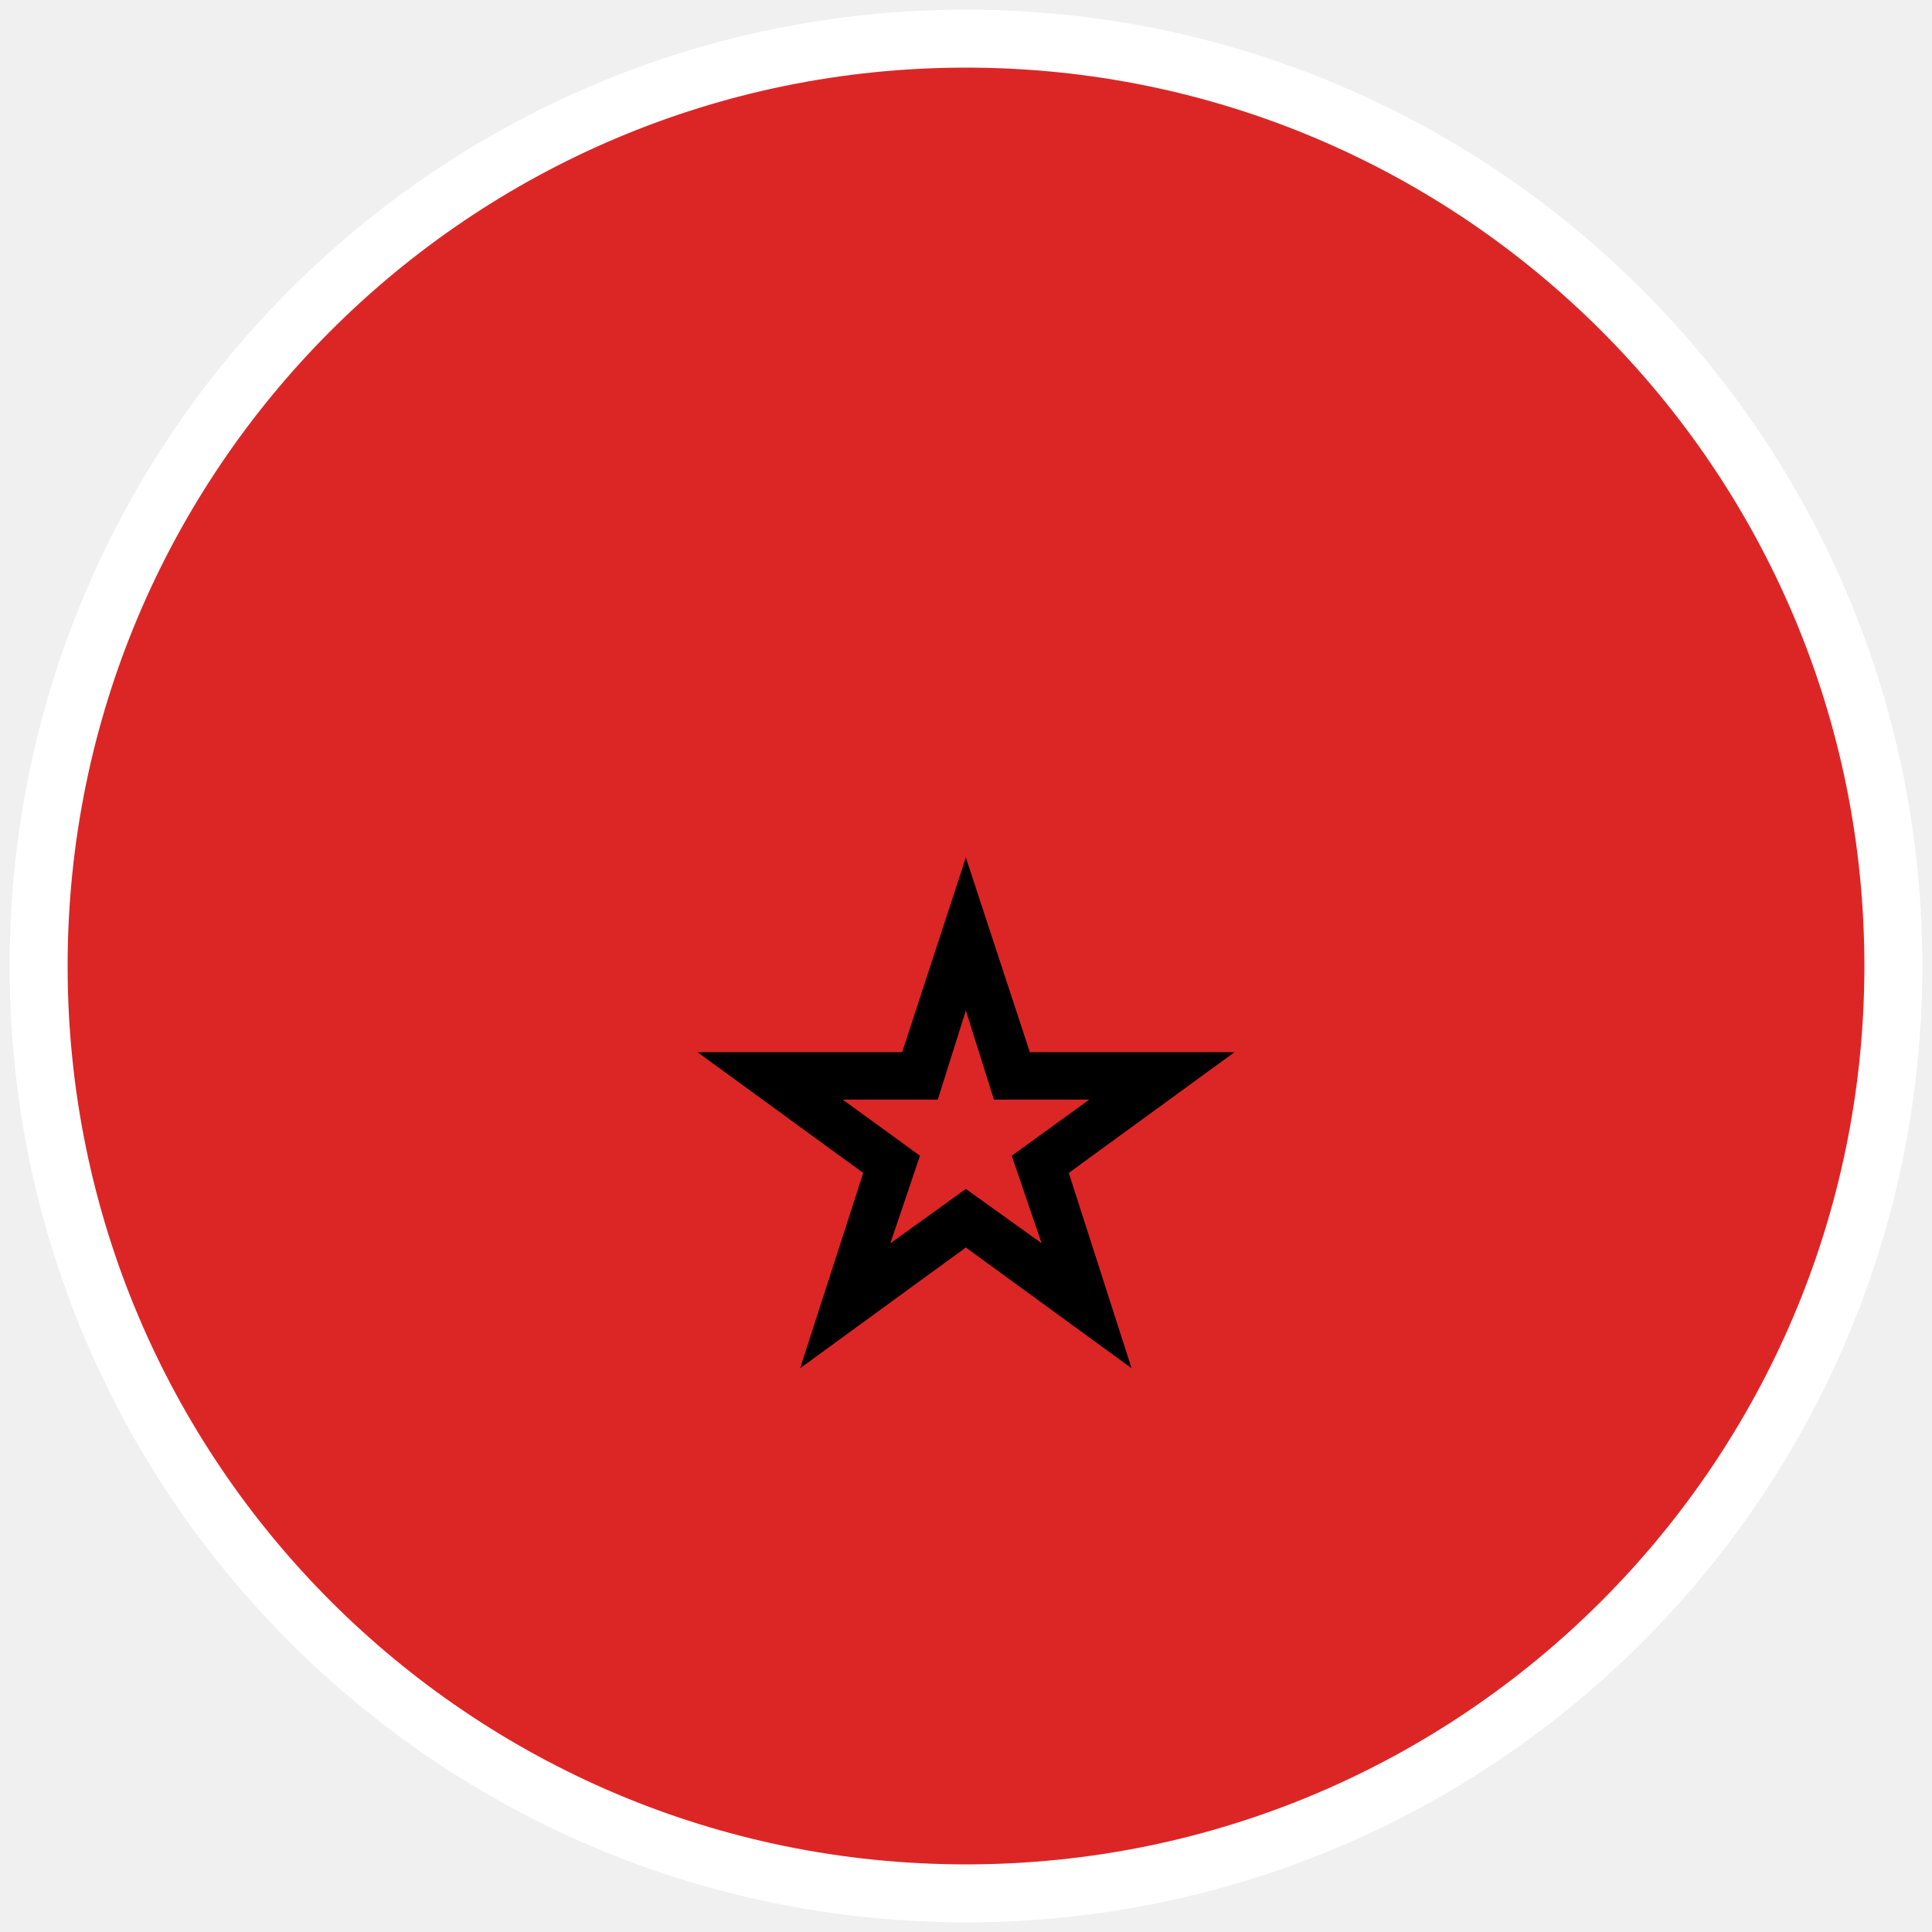
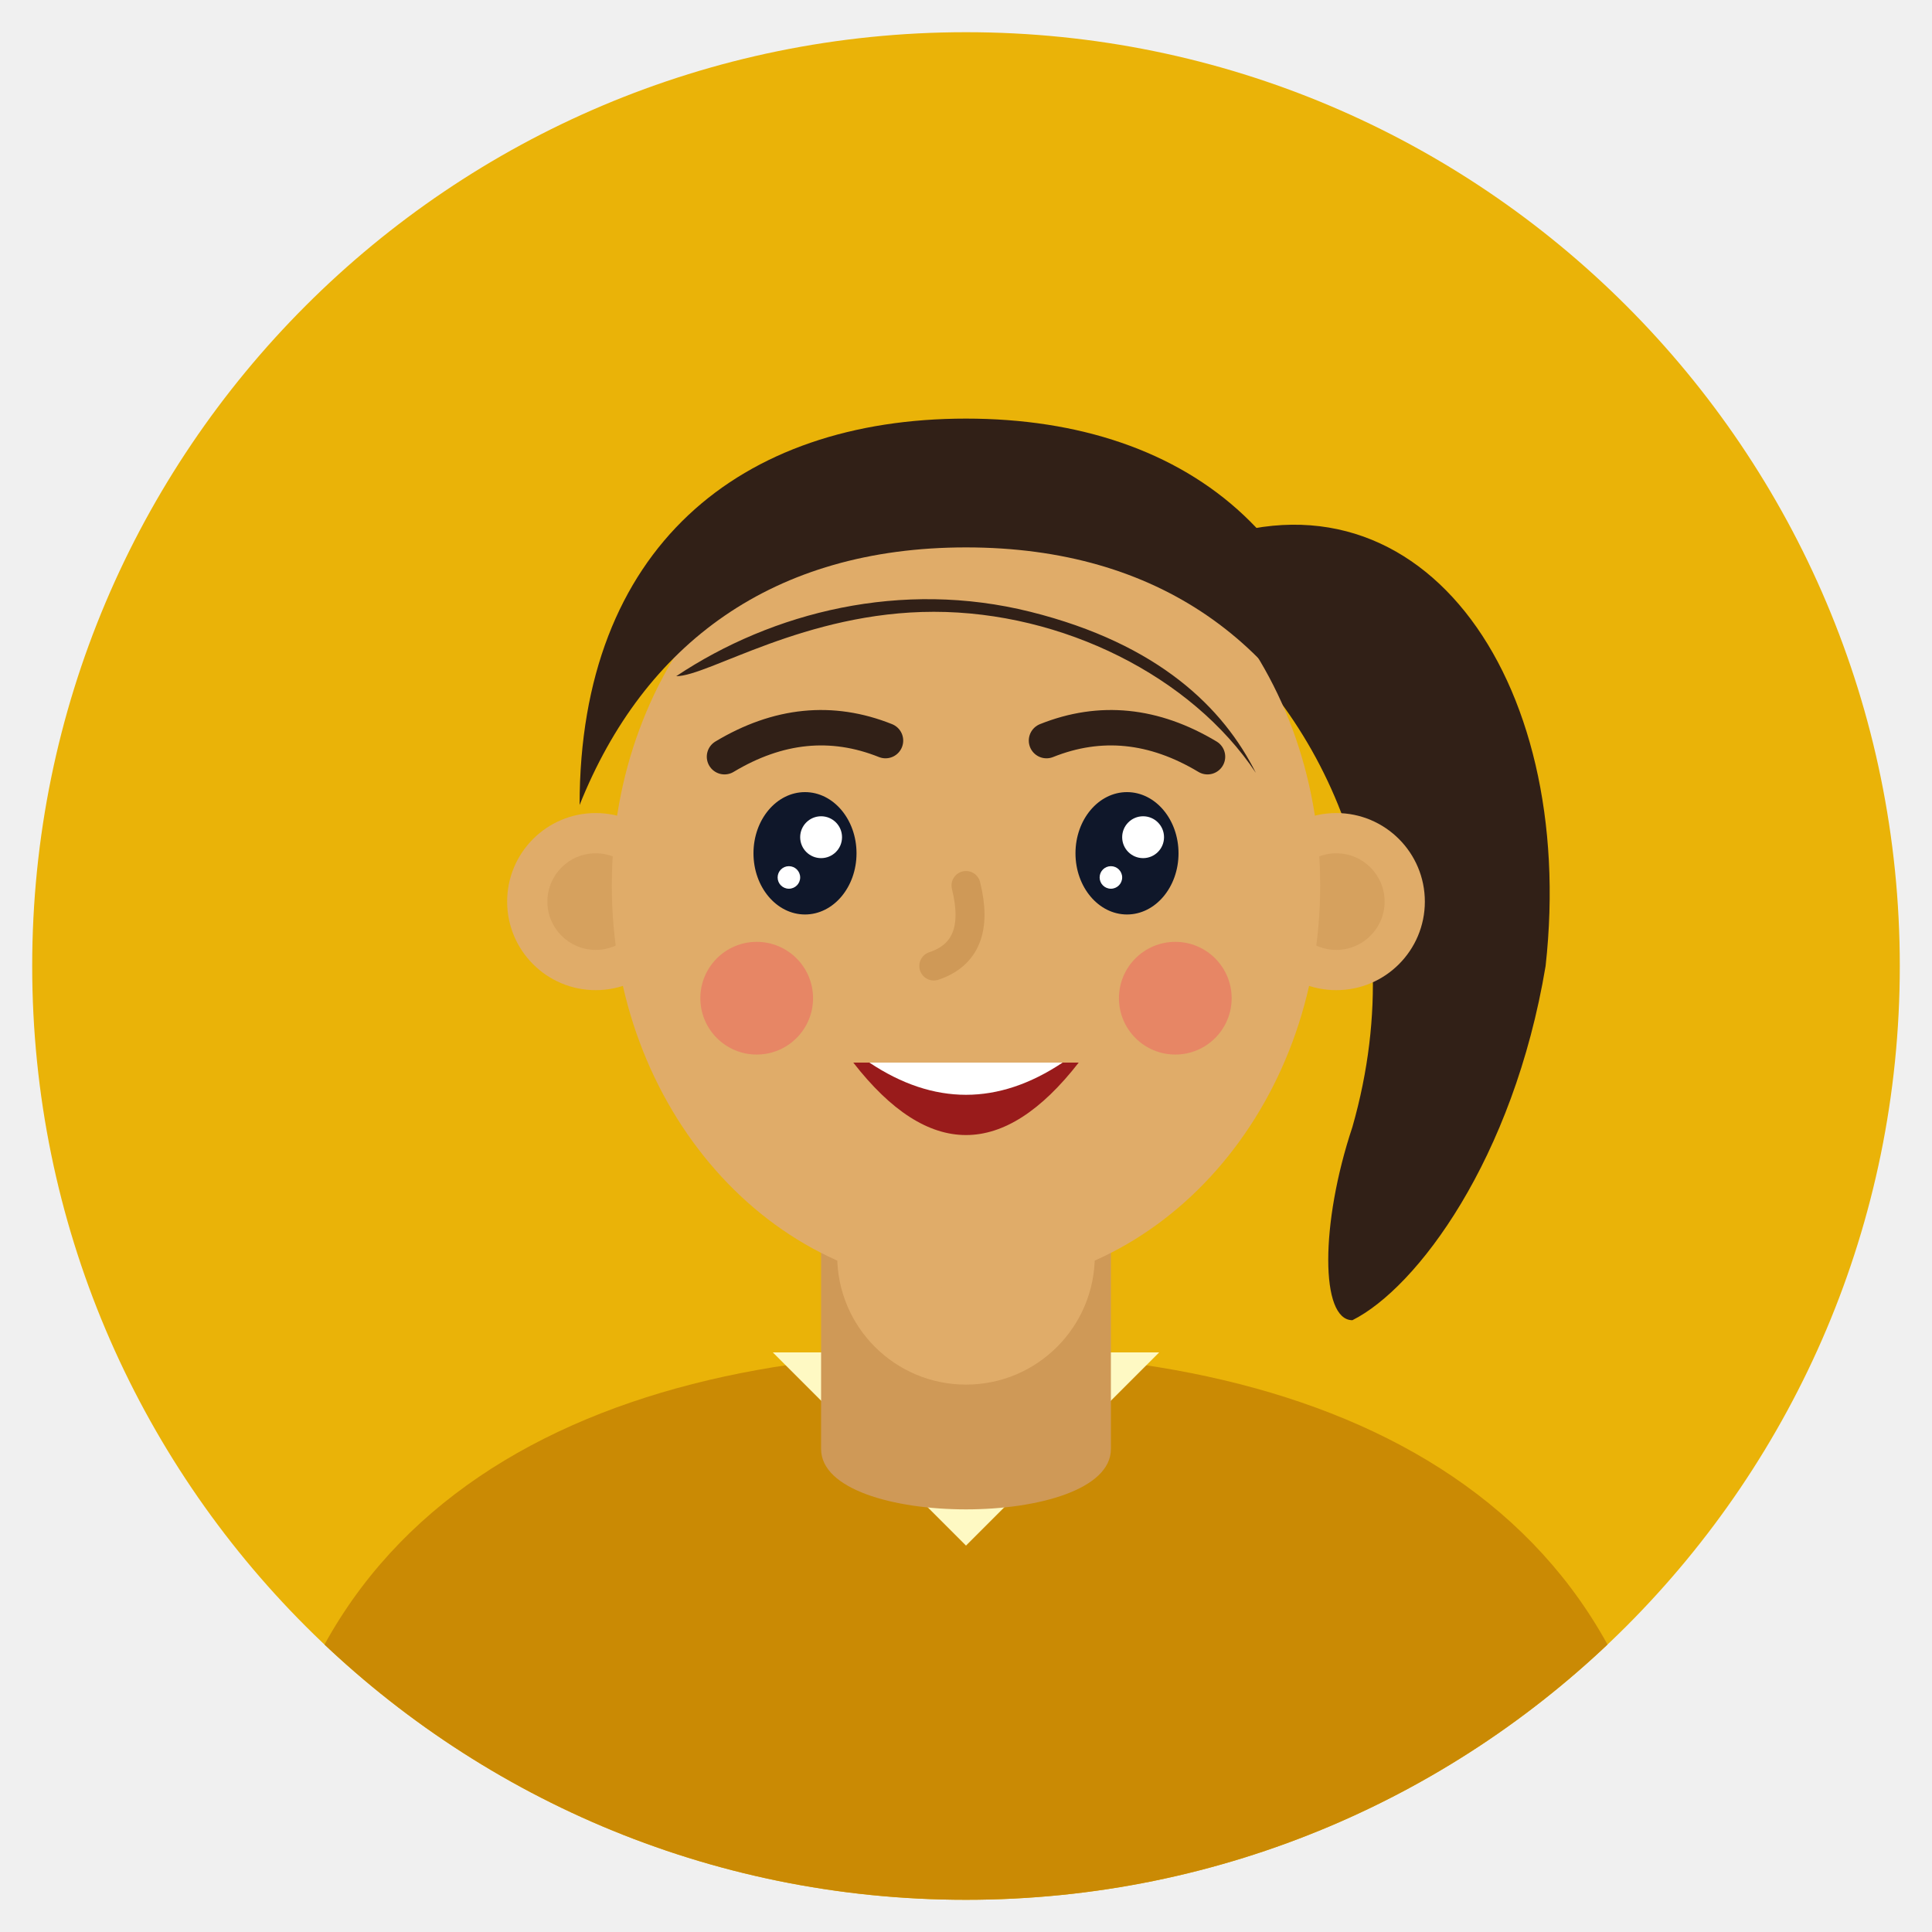
- <svg xmlns="http://www.w3.org/2000/svg" viewBox="0 0 100 100" width="100" height="100">
-   <circle cx="50" cy="50" r="48" fill="#DC2626" stroke="#ffffff" stroke-width="3" />
-   <text x="50" y="58" font-size="44" text-anchor="middle" dominant-baseline="middle">⭐</text>
+ <svg xmlns="http://www.w3.org/2000/svg" viewBox="0 0 120 120" width="100%" height="100%">
+   <circle id="avatar-bg" cx="60" cy="60" r="58" fill="#EAB308" />
+   <defs>
+     <clipPath id="clip_avatar_04">
+       <circle cx="60" cy="60" r="58" />
+     </clipPath>
+   </defs>
+   <g clip-path="url(#clip_avatar_04)">
+     <path d="M74 34 C88 28 98 42 96 60 C94 72 88 80 84 82 C82 82 82 76 84 70 C88 56 82 44 74 38 Z" fill="#312017" />
+     <ellipse cx="73" cy="35" rx="5" ry="5" fill="#E11D48" />
+     <path d="M16 120 C16 94 36 84 60 84 C84 84 104 94 104 120 Z" fill="#CA8A04" />
+     <path d="M48 84 L60 96 L72 84 Z" fill="#FEF9C3" />
+     <path d="M52 84 L60 92 L68 84 Z" fill="#CA8A04" opacity="0.3" />
+     <path d="M51 72 L51 90 C51 95 69 95 69 90 L69 72 Z" fill="#CF9957" />
+     <rect x="52" y="70" width="16" height="16" rx="8" fill="#E0AC69" />
+     <circle cx="37" cy="56" r="5.5" fill="#E0AC69" />
+     <circle cx="37" cy="56" r="3" fill="#CF9957" opacity="0.6" />
+     <circle cx="83" cy="56" r="5.5" fill="#E0AC69" />
+     <circle cx="83" cy="56" r="3" fill="#CF9957" opacity="0.6" />
+     <ellipse cx="60" cy="55" rx="22" ry="25" fill="#E0AC69" />
+     <circle cx="47" cy="62" r="3.5" fill="#F43F5E" opacity="0.35" />
+     <circle cx="73" cy="62" r="3.5" fill="#F43F5E" opacity="0.35" />
+     <path d="M45 47 Q50 44 55 46" stroke="#312017" stroke-width="2.2" stroke-linecap="round" fill="none" />
+     <path d="M65 46 Q70 44 75 47" stroke="#312017" stroke-width="2.2" stroke-linecap="round" fill="none" />
+     <ellipse cx="50" cy="53" rx="3.2" ry="3.8" fill="#0F172A" />
+     <circle cx="51" cy="52" r="1.3" fill="#FFFFFF" />
+     <circle cx="49" cy="54.5" r="0.7" fill="#FFFFFF" />
+     <ellipse cx="70" cy="53" rx="3.2" ry="3.8" fill="#0F172A" />
+     <circle cx="71" cy="52" r="1.3" fill="#FFFFFF" />
+     <circle cx="69" cy="54.5" r="0.7" fill="#FFFFFF" />
+     <path d="M60 55 Q61 59 58 60" stroke="#CF9957" stroke-width="1.8" stroke-linecap="round" fill="none" />
+     <path d="M53 66 Q60 75 67 66 Z" fill="#991B1B" />
+     <path d="M54 66 Q60 70 66 66 Z" fill="#FFFFFF" />
+     <path d="M36 50 C36 34 46 26 60 26 C74 26 84 34 84 50 C80 40 72 34 60 34 C48 34 40 40 36 50 Z" fill="#312017" />
+     <path d="M42 42 C48 38 56 36 64 38 C72 40 76 44 78 48 C74 42 66 38 58 38 C50 38 44 42 42 42 Z" fill="#312017" />
+   </g>
</svg>
